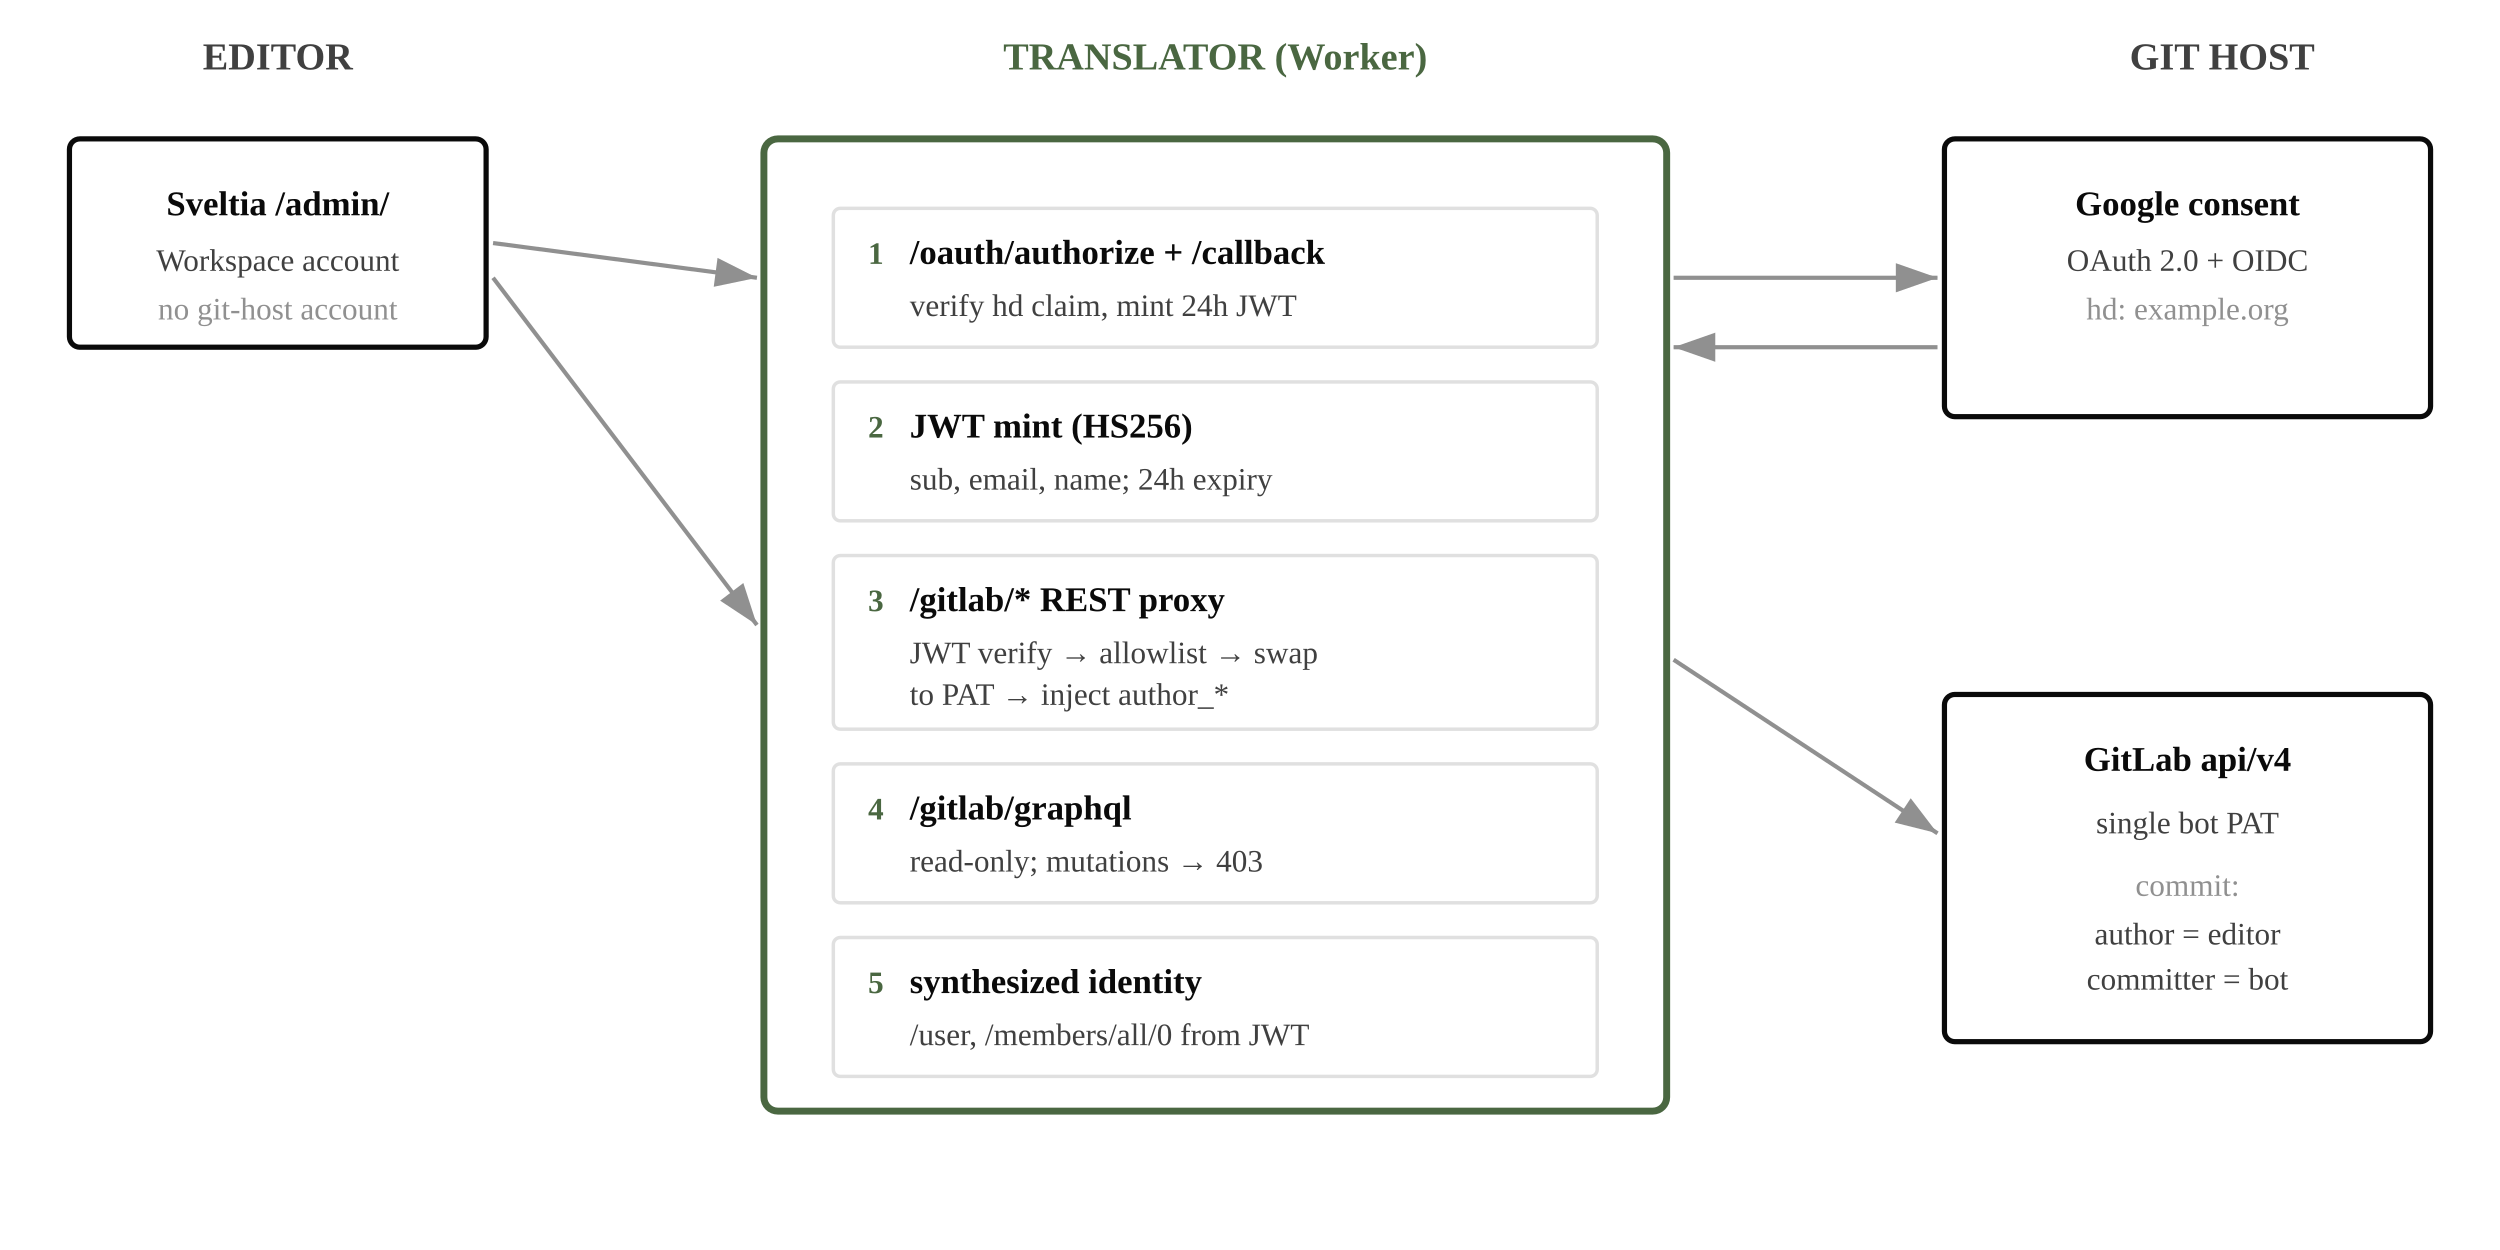
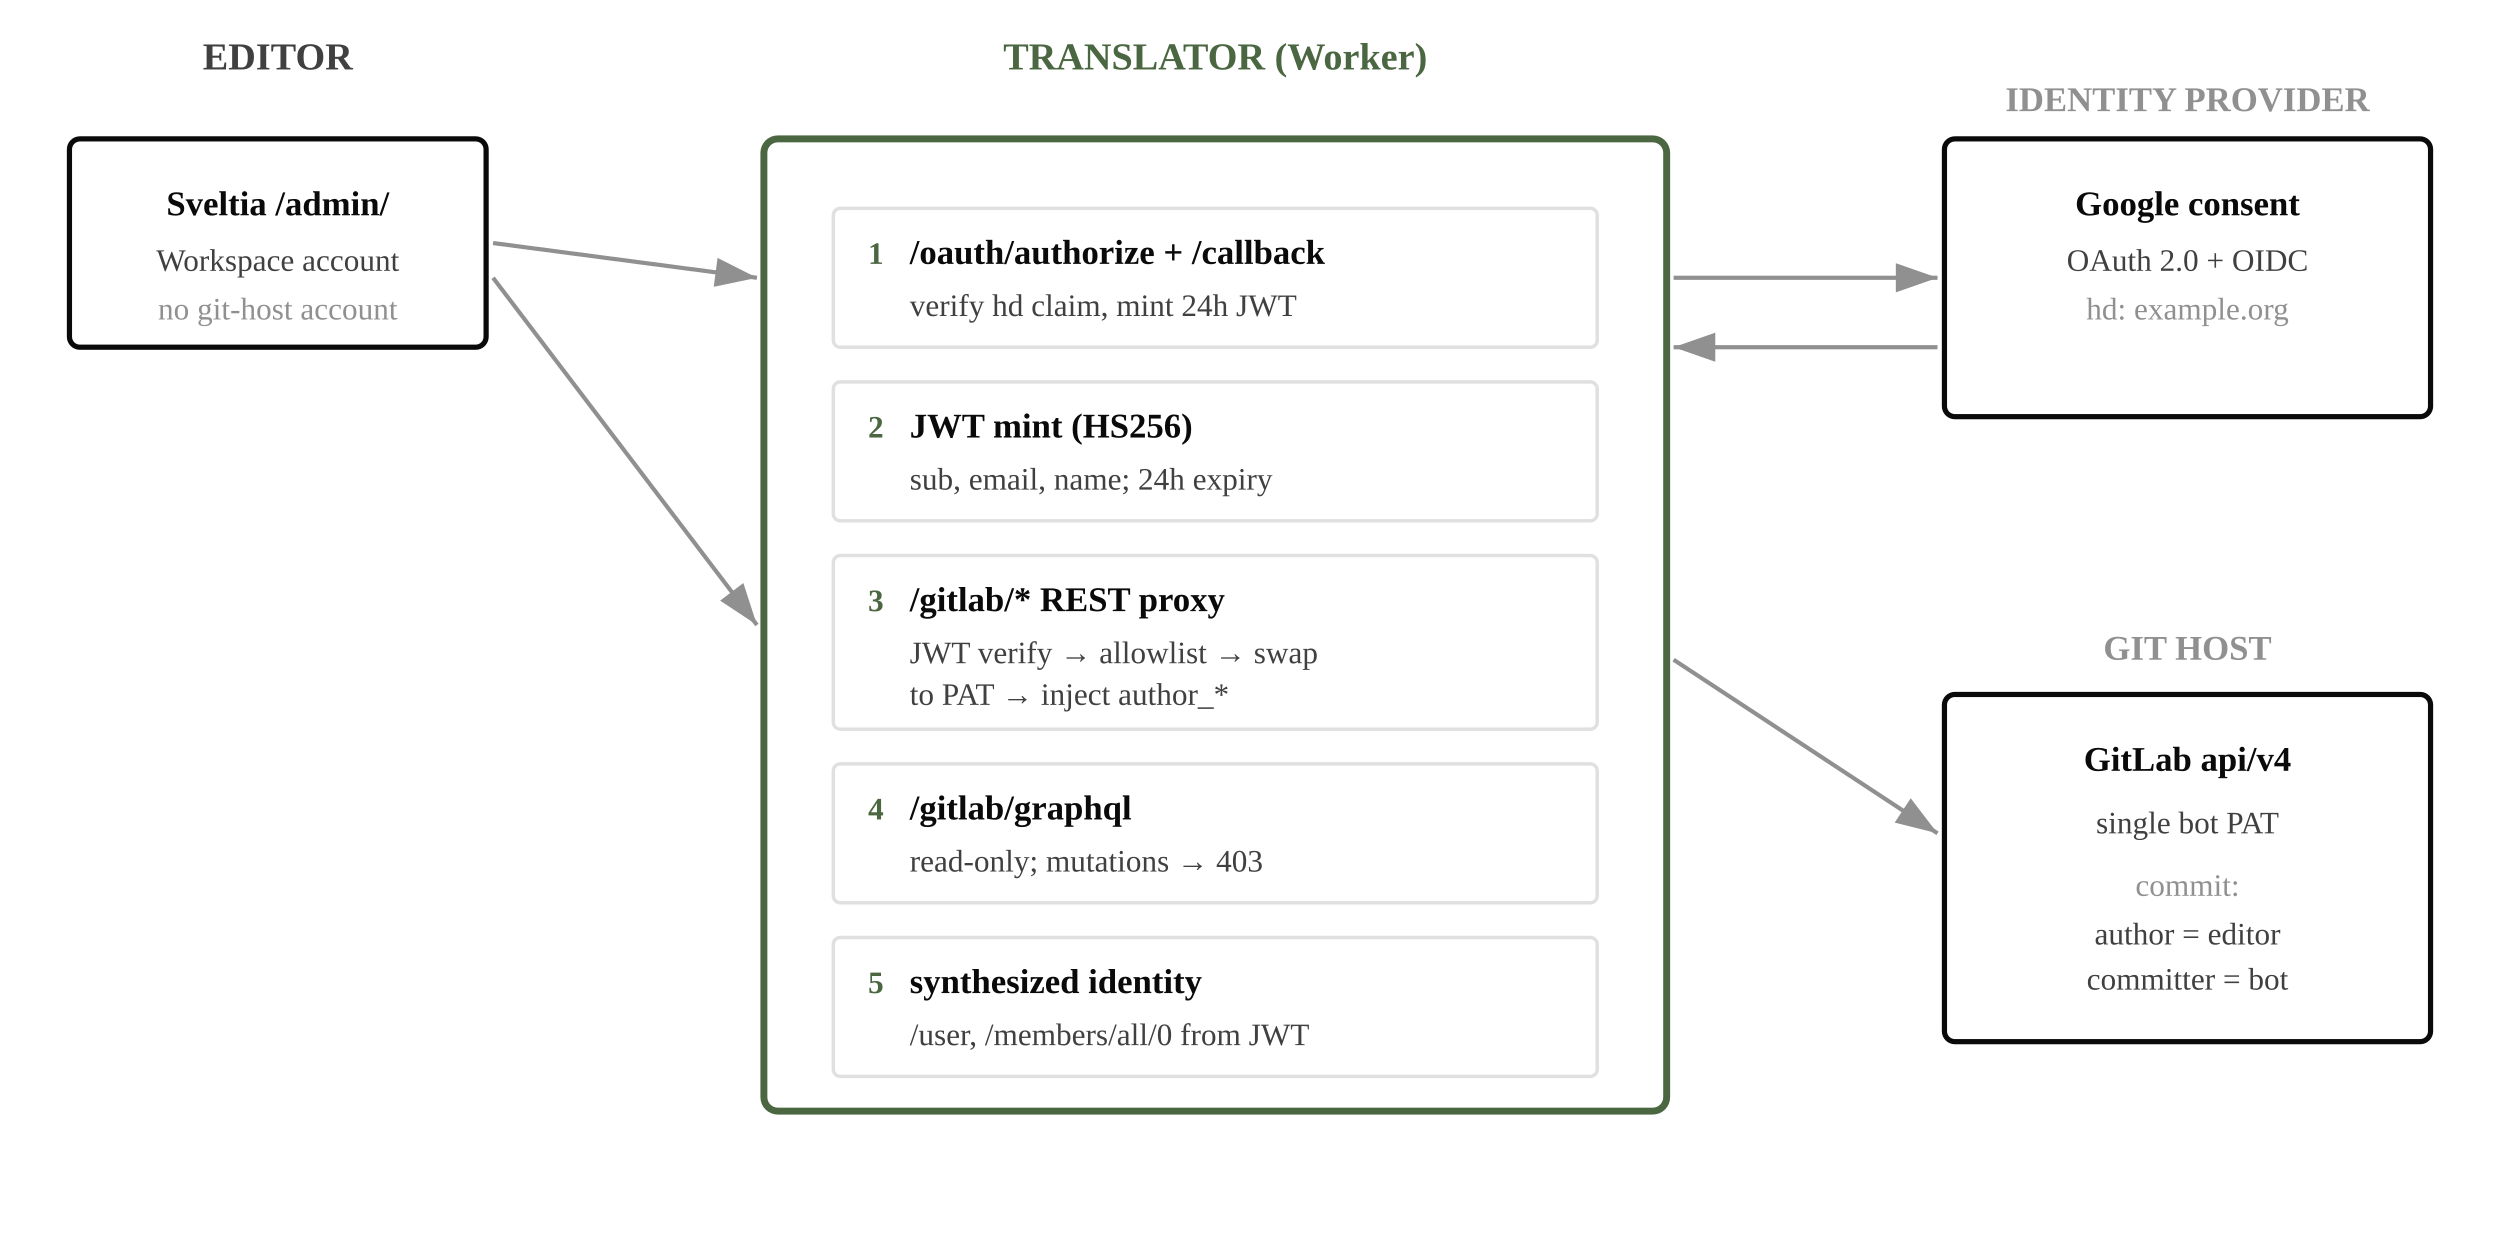
<svg xmlns="http://www.w3.org/2000/svg" viewBox="0 0 720 360" role="img" aria-label="The translated identity flow. Editor signs in via Google Workspace, the translator handles five distinct jobs (OAuth, JWT mint, REST proxy, GraphQL passthrough, synthesized identity), then forwards to GitLab API as a single bot account that commits with the editor as author and the bot as committer." style="width:100%;max-width:720px;margin:1.5rem 0;display:block;font-family:var(--font-ui, 'Source Sans Pro', sans-serif)">
  <defs>
    <marker id="r-arrow" viewBox="0 0 10 7" refX="10" refY="3.5" markerWidth="10" markerHeight="7" orient="auto-start-reverse">
      <path d="M0,0 L10,3.5 L0,7 z" fill="var(--text-muted, #909090)" />
    </marker>
  </defs>
  <text x="80" y="20" text-anchor="middle" font-size="11" font-weight="700" fill="var(--text-2, #404040)">EDITOR</text>
  <text x="350" y="20" text-anchor="middle" font-size="11" font-weight="700" fill="var(--accent, #4a6741)">TRANSLATOR (Worker)</text>
-   <text x="640" y="20" text-anchor="middle" font-size="11" font-weight="700" fill="var(--text-2, #404040)">GIT HOST</text>
+   <text x="630" y="32" text-anchor="middle" font-size="10" font-weight="700" fill="var(--text-muted, #909090)">IDENTITY PROVIDER</text>
+   <text x="630" y="190" text-anchor="middle" font-size="10" font-weight="700" fill="var(--text-muted, #909090)">GIT HOST</text>
  <rect x="20" y="40" width="120" height="60" rx="3" fill="none" stroke="var(--text, #0a0a0a)" stroke-width="1.5" />
  <text x="80" y="62" text-anchor="middle" font-size="10" font-weight="600" fill="var(--text, #0a0a0a)">Sveltia /admin/</text>
  <text x="80" y="78" text-anchor="middle" font-size="9" fill="var(--text-2, #404040)">Workspace account</text>
  <text x="80" y="92" text-anchor="middle" font-size="9" fill="var(--text-muted, #909090)">no git-host account</text>
  <rect x="220" y="40" width="260" height="280" rx="4" fill="none" stroke="var(--accent, #4a6741)" stroke-width="2" />
  <rect x="240" y="60" width="220" height="40" rx="2" fill="none" stroke="var(--border, #e0e0e0)" stroke-width="1" />
  <text x="250" y="76" font-size="9" font-weight="700" fill="var(--accent, #4a6741)">1</text>
  <text x="262" y="76" font-size="10" font-weight="600" fill="var(--text, #0a0a0a)">/oauth/authorize + /callback</text>
  <text x="262" y="91" font-size="9" fill="var(--text-2, #404040)">verify hd claim, mint 24h JWT</text>
  <rect x="240" y="110" width="220" height="40" rx="2" fill="none" stroke="var(--border, #e0e0e0)" stroke-width="1" />
  <text x="250" y="126" font-size="9" font-weight="700" fill="var(--accent, #4a6741)">2</text>
  <text x="262" y="126" font-size="10" font-weight="600" fill="var(--text, #0a0a0a)">JWT mint (HS256)</text>
  <text x="262" y="141" font-size="9" fill="var(--text-2, #404040)">sub, email, name; 24h expiry</text>
  <rect x="240" y="160" width="220" height="50" rx="2" fill="none" stroke="var(--border, #e0e0e0)" stroke-width="1" />
  <text x="250" y="176" font-size="9" font-weight="700" fill="var(--accent, #4a6741)">3</text>
  <text x="262" y="176" font-size="10" font-weight="600" fill="var(--text, #0a0a0a)">/gitlab/* REST proxy</text>
  <text x="262" y="191" font-size="9" fill="var(--text-2, #404040)">JWT verify → allowlist → swap</text>
  <text x="262" y="203" font-size="9" fill="var(--text-2, #404040)">to PAT → inject author_*</text>
  <rect x="240" y="220" width="220" height="40" rx="2" fill="none" stroke="var(--border, #e0e0e0)" stroke-width="1" />
  <text x="250" y="236" font-size="9" font-weight="700" fill="var(--accent, #4a6741)">4</text>
  <text x="262" y="236" font-size="10" font-weight="600" fill="var(--text, #0a0a0a)">/gitlab/graphql</text>
  <text x="262" y="251" font-size="9" fill="var(--text-2, #404040)">read-only; mutations → 403</text>
  <rect x="240" y="270" width="220" height="40" rx="2" fill="none" stroke="var(--border, #e0e0e0)" stroke-width="1" />
  <text x="250" y="286" font-size="9" font-weight="700" fill="var(--accent, #4a6741)">5</text>
  <text x="262" y="286" font-size="10" font-weight="600" fill="var(--text, #0a0a0a)">synthesized identity</text>
  <text x="262" y="301" font-size="9" fill="var(--text-2, #404040)">/user, /members/all/0 from JWT</text>
  <rect x="560" y="40" width="140" height="80" rx="3" fill="none" stroke="var(--text, #0a0a0a)" stroke-width="1.5" />
  <text x="630" y="62" text-anchor="middle" font-size="10" font-weight="600" fill="var(--text, #0a0a0a)">Google consent</text>
  <text x="630" y="78" text-anchor="middle" font-size="9" fill="var(--text-2, #404040)">OAuth 2.0 + OIDC</text>
  <text x="630" y="92" text-anchor="middle" font-size="9" fill="var(--text-muted, #909090)">hd: example.org</text>
  <rect x="560" y="200" width="140" height="100" rx="3" fill="none" stroke="var(--text, #0a0a0a)" stroke-width="1.5" />
  <text x="630" y="222" text-anchor="middle" font-size="10" font-weight="600" fill="var(--text, #0a0a0a)">GitLab api/v4</text>
  <text x="630" y="240" text-anchor="middle" font-size="9" fill="var(--text-2, #404040)">single bot PAT</text>
  <text x="630" y="258" text-anchor="middle" font-size="9" fill="var(--text-muted, #909090)">commit:</text>
  <text x="630" y="272" text-anchor="middle" font-size="9" fill="var(--text-2, #404040)">author = editor</text>
  <text x="630" y="285" text-anchor="middle" font-size="9" fill="var(--text-2, #404040)">committer = bot</text>
  <line x1="142" y1="70" x2="218" y2="80" stroke="var(--text-muted, #909090)" stroke-width="1.2" marker-end="url(#r-arrow)" />
  <line x1="482" y1="80" x2="558" y2="80" stroke="var(--text-muted, #909090)" stroke-width="1.2" marker-end="url(#r-arrow)" />
  <line x1="558" y1="100" x2="482" y2="100" stroke="var(--text-muted, #909090)" stroke-width="1.2" marker-end="url(#r-arrow)" />
  <line x1="142" y1="80" x2="218" y2="180" stroke="var(--text-muted, #909090)" stroke-width="1.2" marker-end="url(#r-arrow)" />
  <line x1="482" y1="190" x2="558" y2="240" stroke="var(--text-muted, #909090)" stroke-width="1.2" marker-end="url(#r-arrow)" />
</svg>
